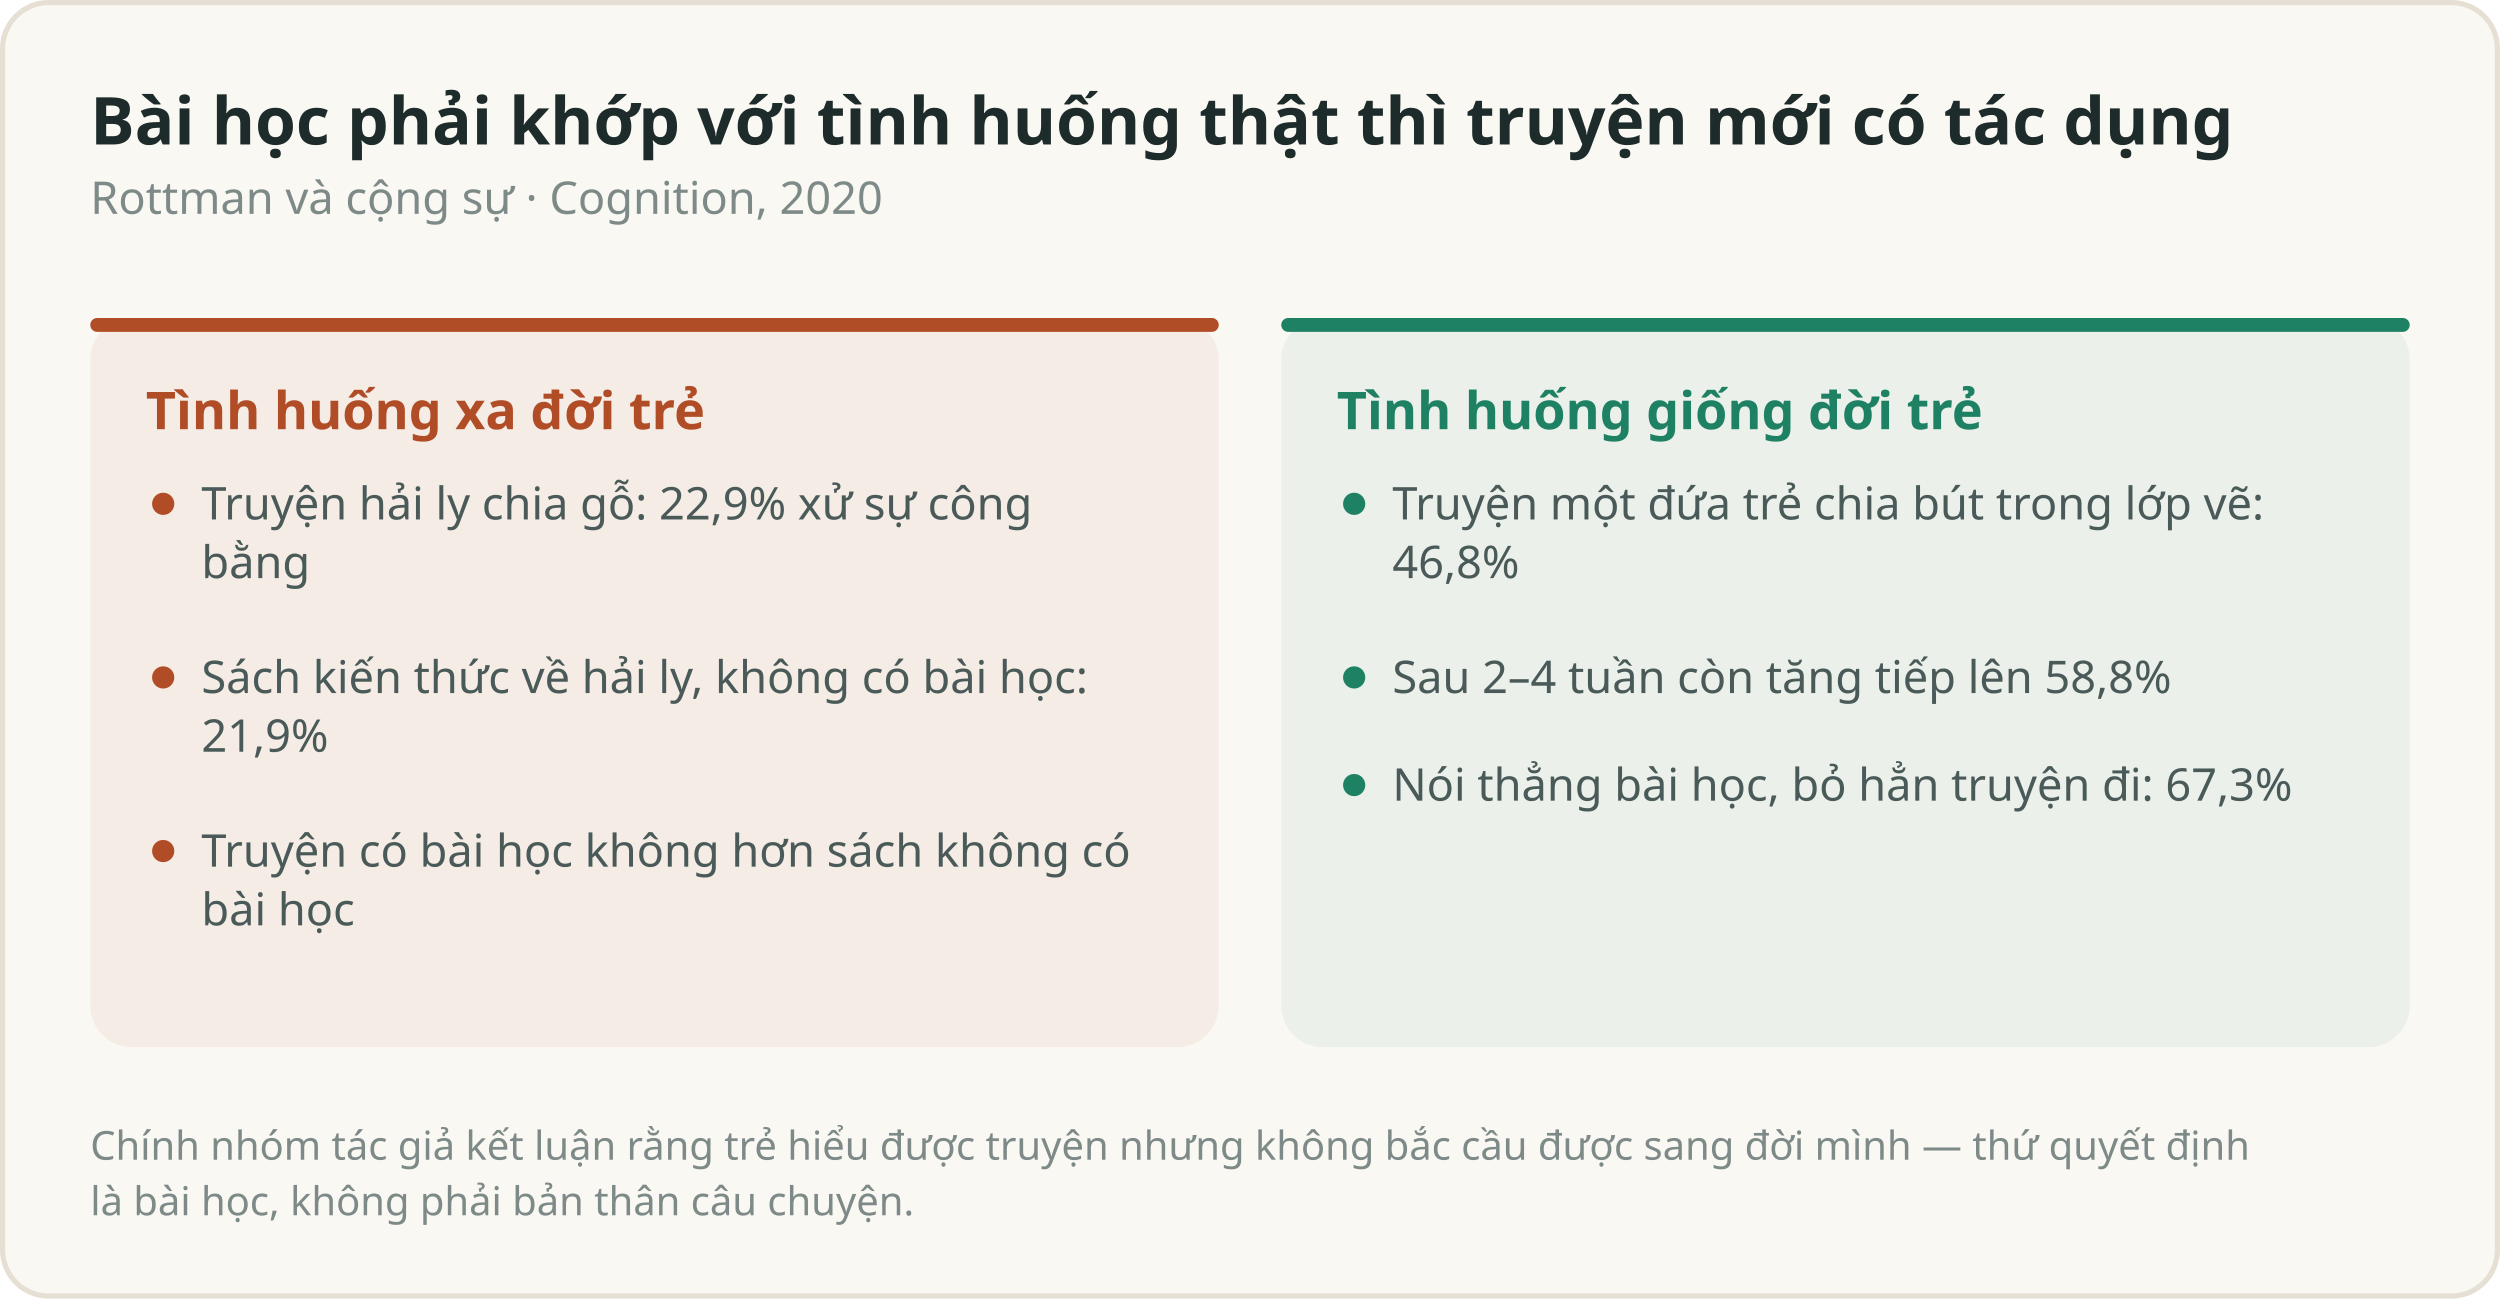
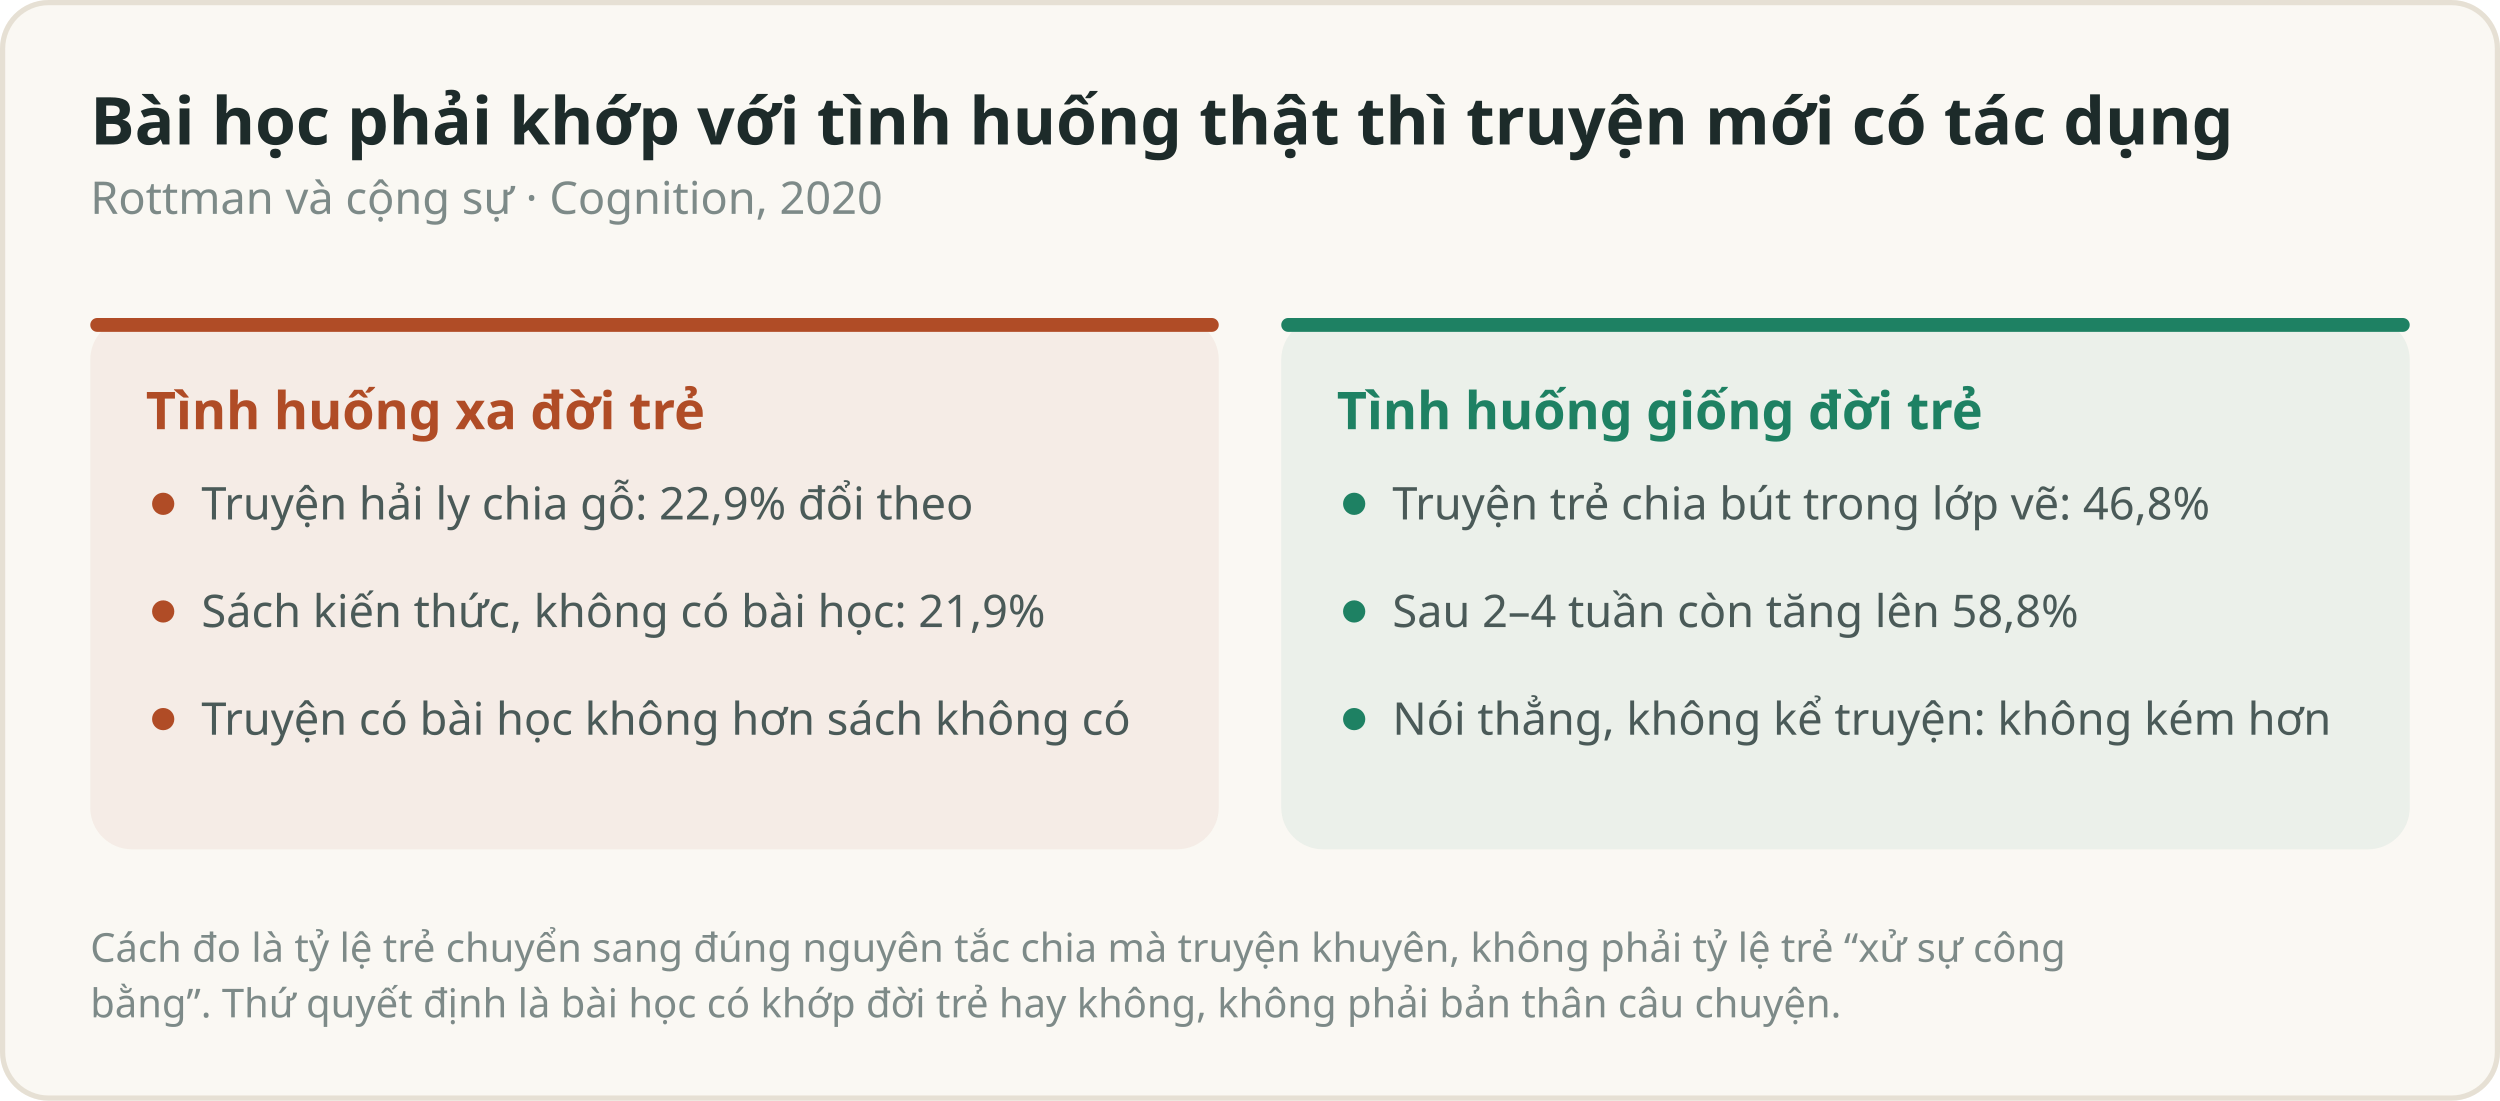
- <svg xmlns="http://www.w3.org/2000/svg" viewBox="0 0 720 374" width="720" height="374" role="img">
-   <rect width="720" height="374" rx="14" fill="#faf8f3" />
-   <rect x="0.75" y="0.75" width="718.5" height="372.5" rx="13.25" fill="none" stroke="#e6e0d4" stroke-width="1.5" />
+ <svg xmlns="http://www.w3.org/2000/svg" viewBox="0 0 720 317" width="720" height="317" role="img">
+   <rect width="720" height="317" rx="14" fill="#faf8f3" />
+   <rect x="0.75" y="0.75" width="718.5" height="315.5" rx="13.25" fill="none" stroke="#e6e0d4" stroke-width="1.5" />
  <text x="26.0" y="41.6" font-family="-apple-system, BlinkMacSystemFont, 'Segoe UI', 'Noto Sans', Roboto, 'Helvetica Neue', Arial, sans-serif" font-size="19" font-weight="700" fill="#1d2b2a" text-anchor="start">Bài học phải khớp với tình huống thật thì truyện mới có tác dụng</text>
  <text x="26.0" y="61.6" font-family="-apple-system, BlinkMacSystemFont, 'Segoe UI', 'Noto Sans', Roboto, 'Helvetica Neue', Arial, sans-serif" font-size="13" font-weight="400" fill="#7d8a88" text-anchor="start">Rottman và cộng sự · Cognition, 2020</text>
-   <rect x="26.0" y="91.6" width="325.0" height="210.0" rx="12.0" fill="#b04c26" opacity="0.07" />
+   <rect x="26.0" y="91.6" width="325.0" height="153.0" rx="12.0" fill="#b04c26" opacity="0.07" />
  <rect x="26.0" y="91.58" width="325.0" height="4" rx="2" fill="#b04c26" />
  <text x="42.0" y="123.6" font-family="-apple-system, BlinkMacSystemFont, 'Segoe UI', 'Noto Sans', Roboto, 'Helvetica Neue', Arial, sans-serif" font-size="15" font-weight="700" fill="#b04c26" text-anchor="start">Tình huống xa đời trẻ</text>
  <circle cx="47.0" cy="145.1" r="3.2" fill="#b04c26" />
-   <text x="58.0" y="149.6" font-family="-apple-system, BlinkMacSystemFont, 'Segoe UI', 'Noto Sans', Roboto, 'Helvetica Neue', Arial, sans-serif" font-size="13" font-weight="400" fill="#4a5a58" text-anchor="start">Truyện hải ly chia gỗ: 22,9% xử sự công</text>
-   <text x="58.0" y="166.5" font-family="-apple-system, BlinkMacSystemFont, 'Segoe UI', 'Noto Sans', Roboto, 'Helvetica Neue', Arial, sans-serif" font-size="13" font-weight="400" fill="#4a5a58" text-anchor="start">bằng</text>
-   <circle cx="47.0" cy="195.1" r="3.2" fill="#b04c26" />
-   <text x="58.0" y="199.6" font-family="-apple-system, BlinkMacSystemFont, 'Segoe UI', 'Noto Sans', Roboto, 'Helvetica Neue', Arial, sans-serif" font-size="13" font-weight="400" fill="#4a5a58" text-anchor="start">Sách kiến thức về hải ly, không có bài học:</text>
-   <text x="58.0" y="216.5" font-family="-apple-system, BlinkMacSystemFont, 'Segoe UI', 'Noto Sans', Roboto, 'Helvetica Neue', Arial, sans-serif" font-size="13" font-weight="400" fill="#4a5a58" text-anchor="start">21,9%</text>
-   <circle cx="47.0" cy="245.1" r="3.2" fill="#b04c26" />
-   <text x="58.0" y="249.6" font-family="-apple-system, BlinkMacSystemFont, 'Segoe UI', 'Noto Sans', Roboto, 'Helvetica Neue', Arial, sans-serif" font-size="13" font-weight="400" fill="#4a5a58" text-anchor="start">Truyện có bài học không hơn sách không có</text>
-   <text x="58.0" y="266.5" font-family="-apple-system, BlinkMacSystemFont, 'Segoe UI', 'Noto Sans', Roboto, 'Helvetica Neue', Arial, sans-serif" font-size="13" font-weight="400" fill="#4a5a58" text-anchor="start">bài học</text>
-   <rect x="369.0" y="91.6" width="325.0" height="210.0" rx="12.0" fill="#1e8163" opacity="0.07" />
+   <text x="58.0" y="149.6" font-family="-apple-system, BlinkMacSystemFont, 'Segoe UI', 'Noto Sans', Roboto, 'Helvetica Neue', Arial, sans-serif" font-size="13" font-weight="400" fill="#4a5a58" text-anchor="start">Truyện hải ly chia gỗ: 22,9% đổi theo</text>
+   <circle cx="47.0" cy="176.1" r="3.2" fill="#b04c26" />
+   <text x="58.0" y="180.6" font-family="-apple-system, BlinkMacSystemFont, 'Segoe UI', 'Noto Sans', Roboto, 'Helvetica Neue', Arial, sans-serif" font-size="13" font-weight="400" fill="#4a5a58" text-anchor="start">Sách kiến thức, không có bài học: 21,9%</text>
+   <circle cx="47.0" cy="207.1" r="3.2" fill="#b04c26" />
+   <text x="58.0" y="211.6" font-family="-apple-system, BlinkMacSystemFont, 'Segoe UI', 'Noto Sans', Roboto, 'Helvetica Neue', Arial, sans-serif" font-size="13" font-weight="400" fill="#4a5a58" text-anchor="start">Truyện có bài học không hơn sách không có</text>
+   <rect x="369.0" y="91.6" width="325.0" height="153.0" rx="12.0" fill="#1e8163" opacity="0.07" />
  <rect x="369.0" y="91.58" width="325.0" height="4" rx="2" fill="#1e8163" />
  <text x="385.0" y="123.6" font-family="-apple-system, BlinkMacSystemFont, 'Segoe UI', 'Noto Sans', Roboto, 'Helvetica Neue', Arial, sans-serif" font-size="15" font-weight="700" fill="#1e8163" text-anchor="start">Tình huống giống đời trẻ</text>
  <circle cx="390.0" cy="145.1" r="3.2" fill="#1e8163" />
-   <text x="401.0" y="149.6" font-family="-apple-system, BlinkMacSystemFont, 'Segoe UI', 'Noto Sans', Roboto, 'Helvetica Neue', Arial, sans-serif" font-size="13" font-weight="400" fill="#4a5a58" text-anchor="start">Truyện một đứa trẻ chia bút trong lớp vẽ:</text>
-   <text x="401.0" y="166.5" font-family="-apple-system, BlinkMacSystemFont, 'Segoe UI', 'Noto Sans', Roboto, 'Helvetica Neue', Arial, sans-serif" font-size="13" font-weight="400" fill="#4a5a58" text-anchor="start">46,8%</text>
-   <circle cx="390.0" cy="195.1" r="3.2" fill="#1e8163" />
-   <text x="401.0" y="199.6" font-family="-apple-system, BlinkMacSystemFont, 'Segoe UI', 'Noto Sans', Roboto, 'Helvetica Neue', Arial, sans-serif" font-size="13" font-weight="400" fill="#4a5a58" text-anchor="start">Sau 2–4 tuần còn tăng tiếp lên 58,8%</text>
-   <circle cx="390.0" cy="226.1" r="3.2" fill="#1e8163" />
-   <text x="401.0" y="230.6" font-family="-apple-system, BlinkMacSystemFont, 'Segoe UI', 'Noto Sans', Roboto, 'Helvetica Neue', Arial, sans-serif" font-size="13" font-weight="400" fill="#4a5a58" text-anchor="start">Nói thẳng bài học, bỏ hẳn truyện đi: 67,3%</text>
-   <text x="26.0" y="334.0" font-family="-apple-system, BlinkMacSystemFont, 'Segoe UI', 'Noto Sans', Roboto, 'Helvetica Neue', Arial, sans-serif" font-size="11.5" font-weight="400" fill="#7d8a88" text-anchor="start">Chính nhóm tác giả kết luận rằng trẻ hiểu được truyện nhưng không bắc cầu được sang đời mình — thứ quyết định</text>
-   <text x="26.0" y="350.0" font-family="-apple-system, BlinkMacSystemFont, 'Segoe UI', 'Noto Sans', Roboto, 'Helvetica Neue', Arial, sans-serif" font-size="11.5" font-weight="400" fill="#7d8a88" text-anchor="start">là bài học, không phải bản thân câu chuyện.</text>
+   <text x="401.0" y="149.6" font-family="-apple-system, BlinkMacSystemFont, 'Segoe UI', 'Noto Sans', Roboto, 'Helvetica Neue', Arial, sans-serif" font-size="13" font-weight="400" fill="#4a5a58" text-anchor="start">Truyện trẻ chia bút trong lớp vẽ: 46,8%</text>
+   <circle cx="390.0" cy="176.1" r="3.2" fill="#1e8163" />
+   <text x="401.0" y="180.6" font-family="-apple-system, BlinkMacSystemFont, 'Segoe UI', 'Noto Sans', Roboto, 'Helvetica Neue', Arial, sans-serif" font-size="13" font-weight="400" fill="#4a5a58" text-anchor="start">Sau 2–4 tuần còn tăng lên 58,8%</text>
+   <circle cx="390.0" cy="207.1" r="3.2" fill="#1e8163" />
+   <text x="401.0" y="211.6" font-family="-apple-system, BlinkMacSystemFont, 'Segoe UI', 'Noto Sans', Roboto, 'Helvetica Neue', Arial, sans-serif" font-size="13" font-weight="400" fill="#4a5a58" text-anchor="start">Nói thẳng, không kể truyện: không kém hơn</text>
+   <text x="26.0" y="277.0" font-family="-apple-system, BlinkMacSystemFont, 'Segoe UI', 'Noto Sans', Roboto, 'Helvetica Neue', Arial, sans-serif" font-size="11.5" font-weight="400" fill="#7d8a88" text-anchor="start">Cách đo là tỷ lệ trẻ chuyển sang đúng nguyên tắc chia mà truyện khuyên, không phải tỷ lệ trẻ “xử sự công</text>
+   <text x="26.0" y="293.0" font-family="-apple-system, BlinkMacSystemFont, 'Segoe UI', 'Noto Sans', Roboto, 'Helvetica Neue', Arial, sans-serif" font-size="11.5" font-weight="400" fill="#7d8a88" text-anchor="start">bằng”. Thứ quyết định là bài học có khớp đời trẻ hay không, không phải bản thân câu chuyện.</text>
</svg>
